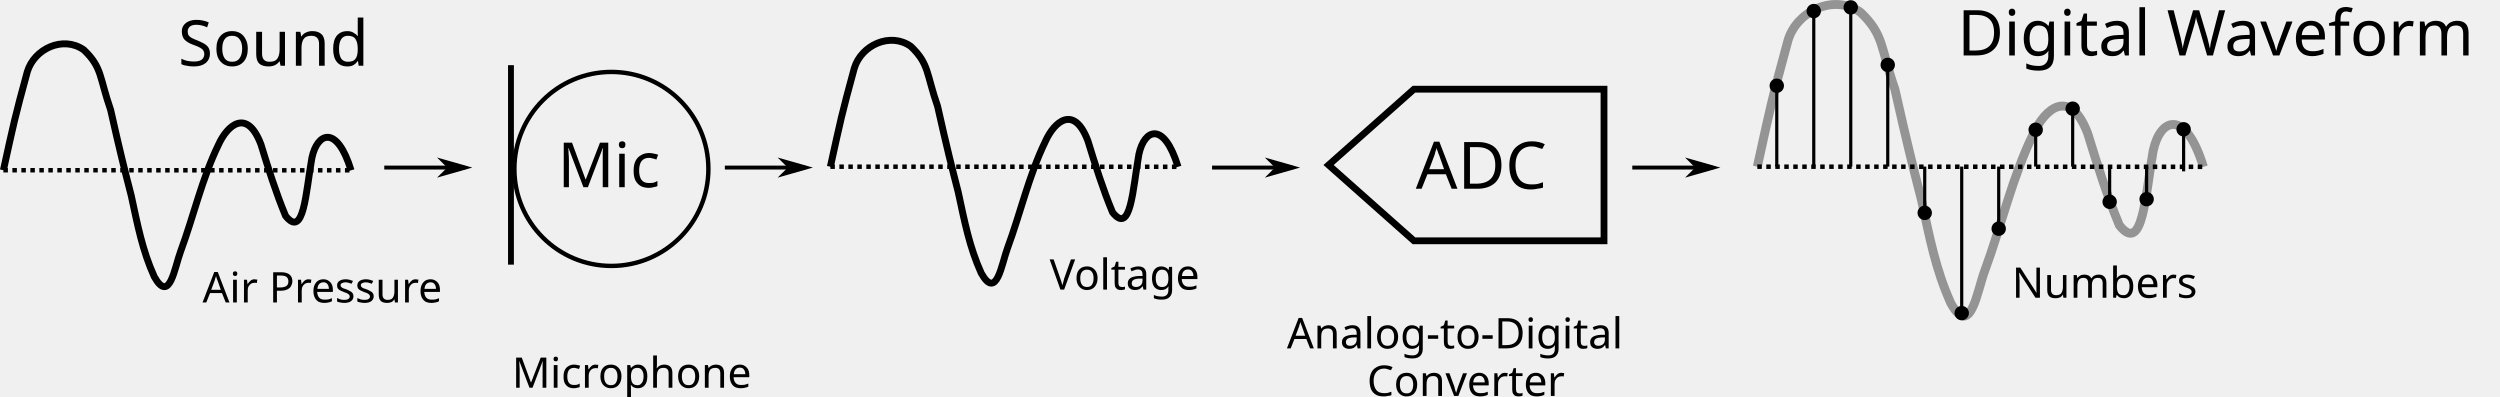
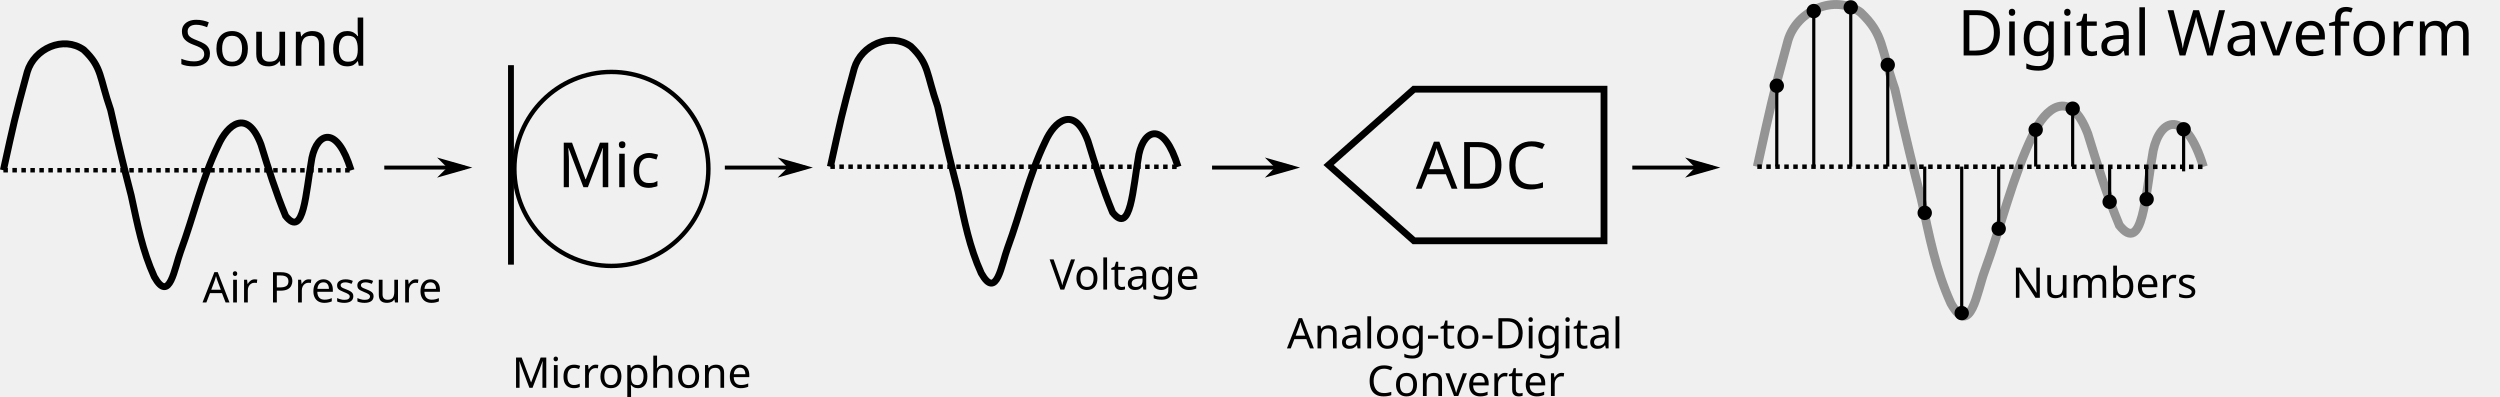
- <svg xmlns="http://www.w3.org/2000/svg" xmlns:xlink="http://www.w3.org/1999/xlink" width="166.884mm" height="26.473mm" viewBox="0 0 166.884 26.473" version="1.1" id="svg1204">
+ <svg xmlns="http://www.w3.org/2000/svg" xmlns:xlink="http://www.w3.org/1999/xlink" width="1807.106" height="286.665" viewBox="0 0 478.13 75.847" version="1.1" id="svg1204">
  <defs id="defs1198">
    <marker orient="auto" refY="0" refX="0" id="Arrow1Mend" style="overflow:visible">
      <path id="path1890" d="M 0,0 5,-5 -12.5,0 5,5 Z" style="fill:#000000;fill-opacity:1;fill-rule:evenodd;stroke:#000000;stroke-width:1pt;stroke-opacity:1" transform="matrix(-0.4,0,0,-0.4,-4,0)" />
    </marker>
    <marker style="overflow:visible" id="marker9899" refX="0" refY="0" orient="auto">
      <path transform="matrix(-0.8,0,0,-0.8,-10,0)" style="fill:none;fill-opacity:1;fill-rule:evenodd;stroke:none;stroke-width:1pt;stroke-opacity:1" d="M 0,0 5,-5 -12.5,0 5,5 Z" id="path9897" />
    </marker>
    <marker orient="auto" refY="0" refX="0" id="marker4065" style="overflow:visible">
      <path id="path4063" d="M 0,0 5,-5 -12.5,0 5,5 Z" style="fill:#000000;fill-opacity:1;fill-rule:evenodd;stroke:#000000;stroke-width:1pt;stroke-opacity:1" transform="matrix(-0.8,0,0,-0.8,-10,0)" />
    </marker>
    <marker style="overflow:visible" id="marker3388" refX="0" refY="0" orient="auto">
      <path transform="matrix(0.4,0,0,0.4,2.96,0.4)" style="fill:#000000;fill-opacity:1;fill-rule:evenodd;stroke:#000000;stroke-width:1pt;stroke-opacity:1" d="m -2.5,-1 c 0,2.76 -2.24,5 -5,5 -2.76,0 -5,-2.24 -5,-5 0,-2.76 2.24,-5 5,-5 2.76,0 5,2.24 5,5 z" id="path3386" />
    </marker>
    <marker style="overflow:visible" id="marker3384" refX="0" refY="0" orient="auto">
      <path transform="matrix(0.4,0,0,0.4,2.96,0.4)" style="fill:#000000;fill-opacity:1;fill-rule:evenodd;stroke:#000000;stroke-width:1pt;stroke-opacity:1" d="m -2.5,-1 c 0,2.76 -2.24,5 -5,5 -2.76,0 -5,-2.24 -5,-5 0,-2.76 2.24,-5 5,-5 2.76,0 5,2.24 5,5 z" id="path3382" />
    </marker>
    <marker style="overflow:visible" id="marker3380" refX="0" refY="0" orient="auto">
      <path transform="matrix(0.4,0,0,0.4,2.96,0.4)" style="fill:#000000;fill-opacity:1;fill-rule:evenodd;stroke:#000000;stroke-width:1pt;stroke-opacity:1" d="m -2.5,-1 c 0,2.76 -2.24,5 -5,5 -2.76,0 -5,-2.24 -5,-5 0,-2.76 2.24,-5 5,-5 2.76,0 5,2.24 5,5 z" id="path3378" />
    </marker>
    <marker style="overflow:visible" id="marker3376" refX="0" refY="0" orient="auto">
      <path transform="matrix(0.4,0,0,0.4,2.96,0.4)" style="fill:#000000;fill-opacity:1;fill-rule:evenodd;stroke:#000000;stroke-width:1pt;stroke-opacity:1" d="m -2.5,-1 c 0,2.76 -2.24,5 -5,5 -2.76,0 -5,-2.24 -5,-5 0,-2.76 2.24,-5 5,-5 2.76,0 5,2.24 5,5 z" id="path3374" />
    </marker>
    <marker style="overflow:visible" id="marker3372" refX="0" refY="0" orient="auto">
      <path transform="matrix(0.4,0,0,0.4,2.96,0.4)" style="fill:#000000;fill-opacity:1;fill-rule:evenodd;stroke:#000000;stroke-width:1pt;stroke-opacity:1" d="m -2.5,-1 c 0,2.76 -2.24,5 -5,5 -2.76,0 -5,-2.24 -5,-5 0,-2.76 2.24,-5 5,-5 2.76,0 5,2.24 5,5 z" id="path3370" />
    </marker>
    <marker style="overflow:visible" id="marker3368" refX="0" refY="0" orient="auto">
      <path transform="matrix(0.4,0,0,0.4,2.96,0.4)" style="fill:#000000;fill-opacity:1;fill-rule:evenodd;stroke:#000000;stroke-width:1pt;stroke-opacity:1" d="m -2.5,-1 c 0,2.76 -2.24,5 -5,5 -2.76,0 -5,-2.24 -5,-5 0,-2.76 2.24,-5 5,-5 2.76,0 5,2.24 5,5 z" id="path3366" />
    </marker>
    <marker style="overflow:visible" id="marker3364" refX="0" refY="0" orient="auto">
      <path transform="matrix(0.4,0,0,0.4,2.96,0.4)" style="fill:#000000;fill-opacity:1;fill-rule:evenodd;stroke:#000000;stroke-width:1pt;stroke-opacity:1" d="m -2.5,-1 c 0,2.76 -2.24,5 -5,5 -2.76,0 -5,-2.24 -5,-5 0,-2.76 2.24,-5 5,-5 2.76,0 5,2.24 5,5 z" id="path3362" />
    </marker>
    <marker style="overflow:visible" id="marker3360" refX="0" refY="0" orient="auto">
      <path transform="matrix(0.4,0,0,0.4,2.96,0.4)" style="fill:#000000;fill-opacity:1;fill-rule:evenodd;stroke:#000000;stroke-width:1pt;stroke-opacity:1" d="m -2.5,-1 c 0,2.76 -2.24,5 -5,5 -2.76,0 -5,-2.24 -5,-5 0,-2.76 2.24,-5 5,-5 2.76,0 5,2.24 5,5 z" id="path3358" />
    </marker>
    <marker style="overflow:visible" id="marker3356" refX="0" refY="0" orient="auto">
      <path transform="matrix(0.4,0,0,0.4,2.96,0.4)" style="fill:#000000;fill-opacity:1;fill-rule:evenodd;stroke:#000000;stroke-width:1pt;stroke-opacity:1" d="m -2.5,-1 c 0,2.76 -2.24,5 -5,5 -2.76,0 -5,-2.24 -5,-5 0,-2.76 2.24,-5 5,-5 2.76,0 5,2.24 5,5 z" id="path3354" />
    </marker>
    <marker style="overflow:visible" id="marker3352" refX="0" refY="0" orient="auto">
      <path transform="matrix(0.4,0,0,0.4,2.96,0.4)" style="fill:#000000;fill-opacity:1;fill-rule:evenodd;stroke:#000000;stroke-width:1pt;stroke-opacity:1" d="m -2.5,-1 c 0,2.76 -2.24,5 -5,5 -2.76,0 -5,-2.24 -5,-5 0,-2.76 2.24,-5 5,-5 2.76,0 5,2.24 5,5 z" id="path3350" />
    </marker>
    <marker orient="auto" refY="0" refX="0" id="marker3328" style="overflow:visible">
      <path id="path3326" d="m -2.5,-1 c 0,2.76 -2.24,5 -5,5 -2.76,0 -5,-2.24 -5,-5 0,-2.76 2.24,-5 5,-5 2.76,0 5,2.24 5,5 z" style="fill:#000000;fill-opacity:1;fill-rule:evenodd;stroke:#000000;stroke-width:1pt;stroke-opacity:1" transform="matrix(0.4,0,0,0.4,2.96,0.4)" />
    </marker>
    <marker style="overflow:visible" id="marker2208" refX="0" refY="0" orient="auto">
      <path transform="matrix(0.4,0,0,0.4,2.96,0.4)" style="fill:#000000;fill-opacity:1;fill-rule:evenodd;stroke:#000000;stroke-width:1pt;stroke-opacity:1" d="m -2.5,-1 c 0,2.76 -2.24,5 -5,5 -2.76,0 -5,-2.24 -5,-5 0,-2.76 2.24,-5 5,-5 2.76,0 5,2.24 5,5 z" id="path2206" />
    </marker>
    <marker style="overflow:visible" id="marker2202" refX="0" refY="0" orient="auto">
      <path transform="matrix(0.2,0,0,0.2,1.48,0.2)" style="fill:#000000;fill-opacity:1;fill-rule:evenodd;stroke:#000000;stroke-width:1pt;stroke-opacity:1" d="m -2.5,-1 c 0,2.76 -2.24,5 -5,5 -2.76,0 -5,-2.24 -5,-5 0,-2.76 2.24,-5 5,-5 2.76,0 5,2.24 5,5 z" id="path2200" />
    </marker>
    <marker style="overflow:visible" id="marker2196" refX="0" refY="0" orient="auto">
      <path transform="matrix(0.4,0,0,0.4,2.96,0.4)" style="fill:#000000;fill-opacity:1;fill-rule:evenodd;stroke:#000000;stroke-width:1pt;stroke-opacity:1" d="m -2.5,-1 c 0,2.76 -2.24,5 -5,5 -2.76,0 -5,-2.24 -5,-5 0,-2.76 2.24,-5 5,-5 2.76,0 5,2.24 5,5 z" id="path2194" />
    </marker>
    <marker style="overflow:visible" id="marker2190" refX="0" refY="0" orient="auto">
      <path transform="scale(0.2)" style="fill:#000000;fill-opacity:1;fill-rule:evenodd;stroke:#000000;stroke-width:1pt;stroke-opacity:1" d="M 0,-7.071 -7.071,0 0,7.071 7.071,0 Z" id="path2188" />
    </marker>
    <marker style="overflow:visible" id="marker2184" refX="0" refY="0" orient="auto">
      <path transform="matrix(0.4,0,0,0.4,2.6,0)" style="fill:#ffffff;fill-rule:evenodd;stroke:#000000;stroke-width:1pt;stroke-opacity:1" d="M 0,-7.071 -7.071,0 0,7.071 7.071,0 Z" id="path2182" />
    </marker>
    <marker style="overflow:visible" id="marker2178" refX="0" refY="0" orient="auto">
      <path transform="matrix(0.3,0,0,0.3,-0.69,0)" d="M 8.719,4.034 -2.207,0.016 8.719,-4.002 c -1.745,2.372 -1.735,5.617 -6e-7,8.035 z" style="fill:#000000;fill-opacity:1;fill-rule:evenodd;stroke:#000000;stroke-width:0.625;stroke-linejoin:round;stroke-opacity:1" id="path2176" />
    </marker>
    <marker style="overflow:visible" id="marker2172" refX="0" refY="0" orient="auto">
      <path transform="matrix(0.2,0,0,0.2,1.48,0.2)" style="fill:#000000;fill-opacity:1;fill-rule:evenodd;stroke:#000000;stroke-width:1pt;stroke-opacity:1" d="m -2.5,-1 c 0,2.76 -2.24,5 -5,5 -2.76,0 -5,-2.24 -5,-5 0,-2.76 2.24,-5 5,-5 2.76,0 5,2.24 5,5 z" id="path2170" />
    </marker>
    <marker orient="auto" refY="0" refX="0" id="marker2166" style="overflow:visible">
      <g style="fill:#000000;fill-opacity:1;stroke:#000000;stroke-opacity:1" id="g2164">
        <path id="path2158" d="M 0,0 H 2" style="fill:#000000;fill-opacity:1;stroke:#000000;stroke-width:1.15;stroke-linecap:square;stroke-opacity:1" />
        <path id="path2160" d="M 0,0 13,4 9,0 13,-4 Z" style="fill:#000000;fill-opacity:1;fill-rule:evenodd;stroke:#000000;stroke-opacity:1" />
        <path id="path2162" d="M 0,-4 V 40" style="fill:#000000;fill-opacity:1;stroke:#000000;stroke-width:1;stroke-linecap:square;stroke-opacity:1" />
      </g>
    </marker>
    <marker style="overflow:visible" id="marker2151" refX="0" refY="0" orient="auto">
      <path transform="matrix(0.4,0,0,0.4,2.96,0.4)" style="fill:#000000;fill-opacity:1;fill-rule:evenodd;stroke:#000000;stroke-width:1pt;stroke-opacity:1" d="m -2.5,-1 c 0,2.76 -2.24,5 -5,5 -2.76,0 -5,-2.24 -5,-5 0,-2.76 2.24,-5 5,-5 2.76,0 5,2.24 5,5 z" id="path2149" />
    </marker>
    <marker orient="auto" refY="0" refX="0" id="DotL" style="overflow:visible">
      <path id="path1942" d="m -2.5,-1 c 0,2.76 -2.24,5 -5,5 -2.76,0 -5,-2.24 -5,-5 0,-2.76 2.24,-5 5,-5 2.76,0 5,2.24 5,5 z" style="fill:#000000;fill-opacity:1;fill-rule:evenodd;stroke:#000000;stroke-width:1pt;stroke-opacity:1" transform="matrix(0.8,0,0,0.8,5.92,0.8)" />
    </marker>
    <marker orient="auto" refY="0" refX="0" id="Arrow1Lend" style="overflow:visible">
      <path id="path5975" d="M 0,0 5,-5 -12.5,0 5,5 Z" style="fill:#000000;fill-opacity:1;fill-rule:evenodd;stroke:#000000;stroke-width:1pt;stroke-opacity:1" transform="matrix(-0.8,0,0,-0.8,-10,0)" />
    </marker>
    <marker orient="auto" refY="0" refX="0" id="marker6256-3" style="overflow:visible">
      <path id="path6254-1" d="M 0,0 5,-5 -12.5,0 5,5 Z" style="fill:#000000;fill-opacity:1;fill-rule:evenodd;stroke:#000000;stroke-width:1pt;stroke-opacity:1" transform="matrix(-0.8,0,0,-0.8,-10,0)" />
    </marker>
    <marker orient="auto" refY="0" refX="0" id="Arrow1Mend-9" style="overflow:visible">
      <path id="path1890-6" d="M 0,0 5,-5 -12.5,0 5,5 Z" style="fill:#000000;fill-opacity:1;fill-rule:evenodd;stroke:#000000;stroke-width:1pt;stroke-opacity:1" transform="matrix(-0.4,0,0,-0.4,-4,0)" />
    </marker>
    <marker orient="auto" refY="0" refX="0" id="Arrow1Mend-9-3" style="overflow:visible">
      <path id="path1890-6-3" d="M 0,0 5,-5 -12.5,0 5,5 Z" style="fill:#000000;fill-opacity:1;fill-rule:evenodd;stroke:#000000;stroke-width:1pt;stroke-opacity:1" transform="matrix(-0.4,0,0,-0.4,-4,0)" />
    </marker>
    <marker orient="auto" refY="0" refX="0" id="Arrow1Mend-9-3-8" style="overflow:visible">
      <path id="path1890-6-3-6" d="M 0,0 5,-5 -12.5,0 5,5 Z" style="fill:#000000;fill-opacity:1;fill-rule:evenodd;stroke:#000000;stroke-width:1pt;stroke-opacity:1" transform="matrix(-0.4,0,0,-0.4,-4,0)" />
    </marker>
  </defs>
-   <g id="layer1" transform="translate(-18.25671,-19.67391)">
-     <text xml:space="preserve" style="font-style:normal;font-weight:normal;font-size:4.233px;line-height:6.615px;font-family:sans-serif;letter-spacing:0px;word-spacing:0px;fill:#000000;fill-opacity:1;stroke:none;stroke-width:0.265px;stroke-linecap:butt;stroke-linejoin:miter;stroke-opacity:1" x="30.144" y="24.061" id="text5835">
-       <tspan id="tspan5833" x="30.144" y="24.061" style="font-size:4.233px;stroke-width:0.265px">Sound</tspan>
+   <g id="layer1" transform="translate(-35.71549,276.5473)">
+     <text xml:space="preserve" style="font-style:normal;font-weight:normal;font-size:12.129px;line-height:18.951px;font-family:sans-serif;letter-spacing:0px;word-spacing:0px;fill:#000000;fill-opacity:1;stroke:none;stroke-width:0.758px;stroke-linecap:butt;stroke-linejoin:miter;stroke-opacity:1" x="69.773" y="-263.978" id="text5835">
+       <tspan id="tspan5833" x="69.773" y="-263.978" style="font-size:12.129px;stroke-width:0.758px">Sound</tspan>
    </text>
-     <text xml:space="preserve" style="font-style:normal;font-weight:normal;font-size:2.822px;line-height:6.615px;font-family:sans-serif;letter-spacing:0px;word-spacing:0px;fill:#000000;fill-opacity:1;stroke:none;stroke-width:0.265px;stroke-linecap:butt;stroke-linejoin:miter;stroke-opacity:1" x="52.431" y="45.56" id="text5839">
-       <tspan id="tspan5837" x="52.431" y="45.56" style="font-size:2.822px;stroke-width:0.265px">Microphone</tspan>
+     <text xml:space="preserve" style="font-style:normal;font-weight:normal;font-size:8.086px;line-height:18.951px;font-family:sans-serif;letter-spacing:0px;word-spacing:0px;fill:#000000;fill-opacity:1;stroke:none;stroke-width:0.758px;stroke-linecap:butt;stroke-linejoin:miter;stroke-opacity:1" x="133.628" y="-202.382" id="text5839">
+       <tspan id="tspan5837" x="133.628" y="-202.382" style="font-size:8.086px;stroke-width:0.758px">Microphone</tspan>
    </text>
-     <text xml:space="preserve" style="font-style:normal;font-weight:normal;font-size:2.822px;line-height:3.175px;font-family:sans-serif;text-align:center;letter-spacing:0px;word-spacing:0px;text-anchor:middle;fill:#000000;fill-opacity:1;stroke:none;stroke-width:0.265px;stroke-linecap:butt;stroke-linejoin:miter;stroke-opacity:1" x="117.945" y="42.932" id="text5843">
-       <tspan id="tspan5841" x="117.945" y="42.932" style="font-size:2.822px;line-height:3.175px;stroke-width:0.265px">Analog-to-Digital</tspan>
-       <tspan x="117.945" y="46.107" id="tspan5845" style="font-size:2.822px;line-height:3.175px;stroke-width:0.265px">Converter</tspan>
+     <text xml:space="preserve" style="font-style:normal;font-weight:normal;font-size:8.086px;line-height:9.097px;font-family:sans-serif;text-align:center;letter-spacing:0px;word-spacing:0px;text-anchor:middle;fill:#000000;fill-opacity:1;stroke:none;stroke-width:0.758px;stroke-linecap:butt;stroke-linejoin:miter;stroke-opacity:1" x="321.328" y="-209.911" id="text5843">
+       <tspan id="tspan5841" x="321.328" y="-209.911" style="font-size:8.086px;line-height:9.097px;stroke-width:0.758px">Analog-to-Digital</tspan>
+       <tspan x="321.328" y="-200.815" id="tspan5845" style="font-size:8.086px;line-height:9.097px;stroke-width:0.758px">Converter</tspan>
    </text>
-     <text xml:space="preserve" style="font-style:normal;font-weight:normal;font-size:4.233px;line-height:6.615px;font-family:sans-serif;letter-spacing:0px;word-spacing:0px;fill:#000000;fill-opacity:1;stroke:none;stroke-width:0.265px;stroke-linecap:butt;stroke-linejoin:miter;stroke-opacity:1" x="148.928" y="23.377" id="text5849">
-       <tspan id="tspan5847" x="148.928" y="23.377" style="font-size:4.233px;stroke-width:0.265px">Digital Waveform</tspan>
+     <text xml:space="preserve" style="font-style:normal;font-weight:normal;font-size:12.129px;line-height:18.951px;font-family:sans-serif;letter-spacing:0px;word-spacing:0px;fill:#000000;fill-opacity:1;stroke:none;stroke-width:0.758px;stroke-linecap:butt;stroke-linejoin:miter;stroke-opacity:1" x="410.094" y="-265.937" id="text5849">
+       <tspan id="tspan5847" x="410.094" y="-265.937" style="font-size:12.129px;stroke-width:0.758px">Digital Waveform</tspan>
    </text>
-     <g id="g5954" transform="matrix(1.546807,0,0,1.546807,12.58163,-54.18992)">
+     <g id="g5954" transform="matrix(4.431666,0,0,4.431666,19.45615,-488.1703)">
      <path id="path5827" d="m 64.689,51.602 h 8.202 v 6.542 H 64.689 L 61.004,54.873 Z" style="fill:none;fill-rule:evenodd;stroke:#000000;stroke-width:0.294px;stroke-linecap:butt;stroke-linejoin:miter;stroke-opacity:1" />
      <text id="text5921" y="55.9" x="64.768" style="font-style:normal;font-weight:normal;font-size:2.822px;line-height:1.868px;font-family:sans-serif;letter-spacing:0px;word-spacing:0px;fill:#000000;fill-opacity:1;stroke:none;stroke-width:0.075px;stroke-linecap:butt;stroke-linejoin:miter;stroke-opacity:1" xml:space="preserve">
        <tspan style="font-size:2.822px;stroke-width:0.075px" y="55.9" x="64.768" id="tspan5919">ADC</tspan>
      </text>
    </g>
-     <g id="g5949" transform="matrix(1.473934,0,0,1.473934,-16.79441,-48.71418)">
+     <g id="g5949" transform="matrix(4.222884,0,0,4.222884,-64.70742,-472.482)">
      <circle r="4.393" cy="54.049" cx="51.47" id="path5829" style="opacity:1;fill:none;fill-opacity:1;stroke:#000000;stroke-width:0.2;stroke-linecap:butt;stroke-linejoin:miter;stroke-miterlimit:4;stroke-dasharray:none;stroke-dashoffset:0;stroke-opacity:1" />
      <path id="path5831" d="m 46.922,49.35 v 9.034" style="fill:none;fill-rule:evenodd;stroke:#000000;stroke-width:0.265px;stroke-linecap:butt;stroke-linejoin:miter;stroke-opacity:1" />
      <text id="text5921-3" y="54.877" x="49.033" style="font-style:normal;font-weight:normal;font-size:2.822px;line-height:1.868px;font-family:sans-serif;letter-spacing:0px;word-spacing:0px;fill:#000000;fill-opacity:1;stroke:none;stroke-width:0.075px;stroke-linecap:butt;stroke-linejoin:miter;stroke-opacity:1" xml:space="preserve">
        <tspan style="font-size:2.822px;stroke-width:0.075px" y="54.877" x="49.033" id="tspan5919-3">Mic</tspan>
      </text>
    </g>
-     <text xml:space="preserve" style="font-style:normal;font-weight:normal;font-size:2.822px;line-height:6.615px;font-family:sans-serif;letter-spacing:0px;word-spacing:0px;fill:#000000;fill-opacity:1;stroke:none;stroke-width:0.265px;stroke-linecap:butt;stroke-linejoin:miter;stroke-opacity:1" x="88.323" y="39.006" id="text5958">
-       <tspan id="tspan5956" x="88.323" y="39.006" style="font-size:2.822px;stroke-width:0.265px">Voltage</tspan>
+     <text xml:space="preserve" style="font-style:normal;font-weight:normal;font-size:8.086px;line-height:18.951px;font-family:sans-serif;letter-spacing:0px;word-spacing:0px;fill:#000000;fill-opacity:1;stroke:none;stroke-width:0.758px;stroke-linecap:butt;stroke-linejoin:miter;stroke-opacity:1" x="236.458" y="-221.16" id="text5958">
+       <tspan id="tspan5956" x="236.458" y="-221.16" style="font-size:8.086px;stroke-width:0.758px">Voltage</tspan>
    </text>
-     <text xml:space="preserve" style="font-style:normal;font-weight:normal;font-size:2.822px;line-height:6.615px;font-family:sans-serif;letter-spacing:0px;word-spacing:0px;fill:#000000;fill-opacity:1;stroke:none;stroke-width:0.265px;stroke-linecap:butt;stroke-linejoin:miter;stroke-opacity:1" x="152.553" y="39.553" id="text5962">
-       <tspan id="tspan5960" x="152.553" y="39.553" style="font-size:2.822px;stroke-width:0.265px">Numbers</tspan>
+     <text xml:space="preserve" style="font-style:normal;font-weight:normal;font-size:8.086px;line-height:18.951px;font-family:sans-serif;letter-spacing:0px;word-spacing:0px;fill:#000000;fill-opacity:1;stroke:none;stroke-width:0.758px;stroke-linecap:butt;stroke-linejoin:miter;stroke-opacity:1" x="420.479" y="-219.592" id="text5962">
+       <tspan id="tspan5960" x="420.479" y="-219.592" style="font-size:8.086px;stroke-width:0.758px">Numbers</tspan>
    </text>
-     <text id="text5966" y="39.864" x="31.776" style="font-style:normal;font-weight:normal;font-size:2.822px;line-height:6.615px;font-family:sans-serif;letter-spacing:0px;word-spacing:0px;fill:#000000;fill-opacity:1;stroke:none;stroke-width:0.265px;stroke-linecap:butt;stroke-linejoin:miter;stroke-opacity:1" xml:space="preserve">
-       <tspan style="font-size:2.822px;stroke-width:0.265px" y="39.864" x="31.776" id="tspan5964">Air Pressure</tspan>
+     <text id="text5966" y="-218.703" x="74.448" style="font-style:normal;font-weight:normal;font-size:8.086px;line-height:18.951px;font-family:sans-serif;letter-spacing:0px;word-spacing:0px;fill:#000000;fill-opacity:1;stroke:none;stroke-width:0.758px;stroke-linecap:butt;stroke-linejoin:miter;stroke-opacity:1" xml:space="preserve">
+       <tspan style="font-size:8.086px;stroke-width:0.758px" y="-218.703" x="74.448" id="tspan5964">Air Pressure</tspan>
    </text>
-     <path style="fill:none;fill-rule:evenodd;stroke:none;stroke-width:0.265;stroke-linecap:butt;stroke-linejoin:miter;stroke-miterlimit:4;stroke-dasharray:none;stroke-opacity:1;marker-end:url(#marker9899)" d="m 43.942,31.043 6.515,0.155" id="path5968" />
-     <path style="fill:none;fill-rule:evenodd;stroke:#000000;stroke-width:0.3;stroke-linecap:butt;stroke-linejoin:miter;stroke-miterlimit:4;stroke-dasharray:0.3, 0.3;stroke-dashoffset:0;stroke-opacity:1" d="m 135.563,30.8 29.779,0.009" id="path1792-5-1" />
-     <path style="fill:none;fill-rule:evenodd;stroke:#000000;stroke-width:0.594px;stroke-linecap:butt;stroke-linejoin:miter;stroke-opacity:0.383" d="m 135.563,30.8 c 0.901,-4.079 0.94,-4.365 2.048,-8.427 0.594,-1.983 3.082,-3.133 4.845,-1.874 1.577,1.504 1.314,2.313 2.293,5.138 0.803,3.576 1.199,5.146 1.761,7.326 0.554,2.561 0.961,4.717 1.977,6.962 1.324,2.355 1.734,-0.783 2.257,-2.176 1.115,-3.018 1.824,-6.212 3.23,-9.106 0.772,-1.72 2.462,-3.192 3.65,-0.044 0.632,2.061 1.279,4.123 2.109,6.115 1.572,1.973 1.719,-1.957 2.256,-4.976 0.466,-2.179 2.148,-2.854 3.353,1.072" id="path1798-7-8" />
-     <path style="fill:none;fill-rule:evenodd;stroke:#000000;stroke-width:0.212;stroke-linecap:butt;stroke-linejoin:miter;stroke-miterlimit:4;stroke-dasharray:none;stroke-opacity:1;marker-end:url(#marker2208)" d="m 136.863,30.789 v -5.4" id="path1879" />
-     <path id="path2147" d="M 141.801,30.793 V 20.159" style="fill:none;fill-rule:evenodd;stroke:#000000;stroke-width:0.212;stroke-linecap:butt;stroke-linejoin:miter;stroke-miterlimit:4;stroke-dasharray:none;stroke-opacity:1;marker-end:url(#marker3352)" />
-     <path style="fill:none;fill-rule:evenodd;stroke:#000000;stroke-width:0.212;stroke-linecap:butt;stroke-linejoin:miter;stroke-miterlimit:4;stroke-dasharray:none;stroke-opacity:1;marker-end:url(#marker3360)" d="M 139.332,30.793 V 20.405" id="use2210" />
-     <path style="fill:none;fill-rule:evenodd;stroke:#000000;stroke-width:0.212;stroke-linecap:butt;stroke-linejoin:miter;stroke-miterlimit:4;stroke-dasharray:none;stroke-opacity:1;marker-end:url(#marker3364)" d="M 144.27,30.793 V 23.997" id="use2212" />
-     <path style="fill:none;fill-rule:evenodd;stroke:#000000;stroke-width:0.212;stroke-linecap:butt;stroke-linejoin:miter;stroke-miterlimit:4;stroke-dasharray:none;stroke-opacity:1;marker-end:url(#marker3368)" d="m 146.739,30.793 v 3.099" id="use2214" />
-     <path style="fill:none;fill-rule:evenodd;stroke:#000000;stroke-width:0.212;stroke-linecap:butt;stroke-linejoin:miter;stroke-miterlimit:4;stroke-dasharray:none;stroke-opacity:1;marker-end:url(#marker3376)" d="M 151.677,30.793 V 34.949" id="use2216" />
-     <path style="fill:none;fill-rule:evenodd;stroke:#000000;stroke-width:0.212;stroke-linecap:butt;stroke-linejoin:miter;stroke-miterlimit:4;stroke-dasharray:none;stroke-opacity:1;marker-end:url(#marker3384)" d="M 156.615,30.793 V 26.92" id="use2218" />
-     <path style="fill:none;fill-rule:evenodd;stroke:#000000;stroke-width:0.212;stroke-linecap:butt;stroke-linejoin:miter;stroke-miterlimit:4;stroke-dasharray:none;stroke-opacity:1;marker-end:url(#marker3372)" d="m 149.208,30.793 v 9.79" id="use2220" />
-     <path style="fill:none;fill-rule:evenodd;stroke:#000000;stroke-width:0.212;stroke-linecap:butt;stroke-linejoin:miter;stroke-miterlimit:4;stroke-dasharray:none;stroke-opacity:1;marker-end:url(#marker3380)" d="M 154.146,30.793 V 28.328" id="use2222" />
-     <path style="fill:none;fill-rule:evenodd;stroke:#000000;stroke-width:0.212;stroke-linecap:butt;stroke-linejoin:miter;stroke-miterlimit:4;stroke-dasharray:none;stroke-opacity:1;marker-end:url(#marker3388)" d="m 159.083,30.793 v 2.36" id="use2224" />
-     <path style="fill:none;fill-rule:evenodd;stroke:#000000;stroke-width:0.212;stroke-linecap:butt;stroke-linejoin:miter;stroke-miterlimit:4;stroke-dasharray:none;stroke-opacity:1;marker-end:url(#marker3328)" d="m 161.552,30.793 v 2.184" id="use2226" />
-     <path style="fill:none;fill-rule:evenodd;stroke:#000000;stroke-width:0.212;stroke-linecap:butt;stroke-linejoin:miter;stroke-miterlimit:4;stroke-dasharray:none;stroke-opacity:1;marker-end:url(#marker3356)" d="M 164.021,31.112 V 28.296" id="use2228" />
-     <path style="fill:none;fill-rule:evenodd;stroke:#000000;stroke-width:0.3;stroke-linecap:butt;stroke-linejoin:miter;stroke-miterlimit:4;stroke-dasharray:0.3, 0.3;stroke-dashoffset:0;stroke-opacity:1" d="m 73.687,30.801 23.209,0.007" id="path1792-5-1-9" />
-     <path style="fill:none;fill-rule:evenodd;stroke:#000000;stroke-width:0.463px;stroke-linecap:butt;stroke-linejoin:miter;stroke-opacity:1" d="m 73.687,30.801 c 0.702,-3.179 0.732,-3.402 1.596,-6.568 0.463,-1.545 2.402,-2.441 3.776,-1.461 1.229,1.172 1.024,1.803 1.787,4.004 0.626,2.787 0.934,4.01 1.373,5.71 0.432,1.996 0.749,3.676 1.541,5.426 1.032,1.835 1.351,-0.61 1.759,-1.696 0.869,-2.352 1.422,-4.842 2.517,-7.097 0.602,-1.341 1.919,-2.488 2.845,-0.034 0.493,1.607 0.997,3.213 1.643,4.766 1.225,1.538 1.34,-1.525 1.758,-3.878 0.363,-1.698 1.674,-2.225 2.613,0.835" id="path1798-7-8-7" />
-     <path style="fill:none;fill-rule:evenodd;stroke:#000000;stroke-width:0.3;stroke-linecap:butt;stroke-linejoin:miter;stroke-miterlimit:4;stroke-dasharray:0.3, 0.3;stroke-dashoffset:0;stroke-opacity:1" d="m 18.483,31.036 23.209,0.007" id="path1792-5-1-8" />
-     <path style="fill:none;fill-rule:evenodd;stroke:#000000;stroke-width:0.463px;stroke-linecap:butt;stroke-linejoin:miter;stroke-opacity:1" d="m 18.483,31.036 c 0.702,-3.179 0.732,-3.402 1.596,-6.568 0.463,-1.545 2.402,-2.441 3.776,-1.461 1.229,1.172 1.024,1.803 1.787,4.004 0.626,2.787 0.934,4.01 1.373,5.71 0.432,1.996 0.749,3.676 1.541,5.426 1.032,1.835 1.351,-0.61 1.759,-1.696 0.869,-2.352 1.422,-4.842 2.517,-7.097 0.602,-1.341 1.919,-2.488 2.845,-0.034 0.493,1.607 0.997,3.213 1.643,4.766 1.225,1.538 1.34,-1.525 1.758,-3.878 0.363,-1.698 1.674,-2.225 2.613,0.835" id="path1798-7-8-8" />
-     <use x="0" y="0" xlink:href="#path5968" id="use3411" transform="translate(22.70039,-0.3978481)" width="100%" height="100%" />
-     <use x="0" y="0" xlink:href="#path5968" id="use5035" transform="translate(54.69465,-0.6847841)" width="100%" height="100%" />
-     <use x="0" y="0" xlink:href="#path5968" id="use5093" transform="translate(74.75343,2.741257)" width="100%" height="100%" />
-     <path style="fill:none;fill-rule:evenodd;stroke:#000000;stroke-width:0.265;stroke-linecap:butt;stroke-linejoin:miter;stroke-miterlimit:4;stroke-dasharray:none;stroke-opacity:1;marker-end:url(#Arrow1Mend)" d="m 43.908,30.86 c 0.776,0 5.356,0 5.356,0" id="path9945" />
-     <path style="fill:none;fill-rule:evenodd;stroke:#000000;stroke-width:0.265;stroke-linecap:butt;stroke-linejoin:miter;stroke-miterlimit:4;stroke-dasharray:none;stroke-opacity:1;marker-end:url(#Arrow1Mend-9)" d="m 66.643,30.86 c 0.776,0 5.356,0 5.356,0" id="path9945-4" />
-     <path style="fill:none;fill-rule:evenodd;stroke:#000000;stroke-width:0.265;stroke-linecap:butt;stroke-linejoin:miter;stroke-miterlimit:4;stroke-dasharray:none;stroke-opacity:1;marker-end:url(#Arrow1Mend-9-3)" d="m 99.166,30.86 c 0.776,0 5.356,0 5.356,0" id="path9945-4-3" />
-     <path style="fill:none;fill-rule:evenodd;stroke:#000000;stroke-width:0.265;stroke-linecap:butt;stroke-linejoin:miter;stroke-miterlimit:4;stroke-dasharray:none;stroke-opacity:1;marker-end:url(#Arrow1Mend-9-3-8)" d="m 127.218,30.86 c 0.776,0 5.356,0 5.356,0" id="path9945-4-3-0" />
+     <path style="fill:none;fill-rule:evenodd;stroke:none;stroke-width:0.759;stroke-linecap:butt;stroke-linejoin:miter;stroke-miterlimit:4;stroke-dasharray:none;stroke-opacity:1;marker-end:url(#marker9899)" d="m 109.306,-243.974 18.666,0.445" id="path5968" />
+     <path style="fill:none;fill-rule:evenodd;stroke:#000000;stroke-width:0.86;stroke-linecap:butt;stroke-linejoin:miter;stroke-miterlimit:4;stroke-dasharray:0.86, 0.86;stroke-dashoffset:0;stroke-opacity:1" d="m 371.802,-244.67 85.318,0.026" id="path1792-5-1" />
+     <path style="fill:none;fill-rule:evenodd;stroke:#000000;stroke-width:1.7px;stroke-linecap:butt;stroke-linejoin:miter;stroke-opacity:0.383" d="m 371.802,-244.67 c 2.581,-11.687 2.692,-12.505 5.869,-24.145 1.702,-5.681 8.83,-8.975 13.882,-5.37 4.519,4.308 3.765,6.628 6.569,14.72 2.3,10.245 3.434,14.742 5.046,20.99 1.588,7.339 2.754,13.515 5.664,19.946 3.793,6.747 4.967,-2.244 6.466,-6.233 3.194,-8.646 5.226,-17.799 9.254,-26.09 2.213,-4.928 7.055,-9.144 10.457,-0.125 1.812,5.906 3.665,11.812 6.041,17.521 4.503,5.653 4.925,-5.607 6.463,-14.257 1.335,-6.243 6.154,-8.178 9.607,3.07" id="path1798-7-8" />
+     <path style="fill:none;fill-rule:evenodd;stroke:#000000;stroke-width:0.607;stroke-linecap:butt;stroke-linejoin:miter;stroke-miterlimit:4;stroke-dasharray:none;stroke-opacity:1;marker-end:url(#marker2208)" d="m 375.528,-244.702 v -15.47" id="path1879" />
+     <path id="path2147" d="m 389.675,-244.691 v -30.468" style="fill:none;fill-rule:evenodd;stroke:#000000;stroke-width:0.607;stroke-linecap:butt;stroke-linejoin:miter;stroke-miterlimit:4;stroke-dasharray:none;stroke-opacity:1;marker-end:url(#marker3352)" />
+     <path style="fill:none;fill-rule:evenodd;stroke:#000000;stroke-width:0.607;stroke-linecap:butt;stroke-linejoin:miter;stroke-miterlimit:4;stroke-dasharray:none;stroke-opacity:1;marker-end:url(#marker3360)" d="m 382.602,-244.691 v -29.762" id="use2210" />
+     <path style="fill:none;fill-rule:evenodd;stroke:#000000;stroke-width:0.607;stroke-linecap:butt;stroke-linejoin:miter;stroke-miterlimit:4;stroke-dasharray:none;stroke-opacity:1;marker-end:url(#marker3364)" d="m 396.749,-244.691 v -19.471" id="use2212" />
+     <path style="fill:none;fill-rule:evenodd;stroke:#000000;stroke-width:0.607;stroke-linecap:butt;stroke-linejoin:miter;stroke-miterlimit:4;stroke-dasharray:none;stroke-opacity:1;marker-end:url(#marker3368)" d="m 403.822,-244.691 v 8.879" id="use2214" />
+     <path style="fill:none;fill-rule:evenodd;stroke:#000000;stroke-width:0.607;stroke-linecap:butt;stroke-linejoin:miter;stroke-miterlimit:4;stroke-dasharray:none;stroke-opacity:1;marker-end:url(#marker3376)" d="m 417.969,-244.691 v 11.906" id="use2216" />
+     <path style="fill:none;fill-rule:evenodd;stroke:#000000;stroke-width:0.607;stroke-linecap:butt;stroke-linejoin:miter;stroke-miterlimit:4;stroke-dasharray:none;stroke-opacity:1;marker-end:url(#marker3384)" d="m 432.116,-244.691 v -11.097" id="use2218" />
+     <path style="fill:none;fill-rule:evenodd;stroke:#000000;stroke-width:0.607;stroke-linecap:butt;stroke-linejoin:miter;stroke-miterlimit:4;stroke-dasharray:none;stroke-opacity:1;marker-end:url(#marker3372)" d="m 410.896,-244.691 v 28.049" id="use2220" />
+     <path style="fill:none;fill-rule:evenodd;stroke:#000000;stroke-width:0.607;stroke-linecap:butt;stroke-linejoin:miter;stroke-miterlimit:4;stroke-dasharray:none;stroke-opacity:1;marker-end:url(#marker3380)" d="m 425.043,-244.691 v -7.061" id="use2222" />
+     <path style="fill:none;fill-rule:evenodd;stroke:#000000;stroke-width:0.607;stroke-linecap:butt;stroke-linejoin:miter;stroke-miterlimit:4;stroke-dasharray:none;stroke-opacity:1;marker-end:url(#marker3388)" d="m 439.19,-244.691 v 6.761" id="use2224" />
+     <path style="fill:none;fill-rule:evenodd;stroke:#000000;stroke-width:0.607;stroke-linecap:butt;stroke-linejoin:miter;stroke-miterlimit:4;stroke-dasharray:none;stroke-opacity:1;marker-end:url(#marker3328)" d="m 446.263,-244.691 v 6.256" id="use2226" />
+     <path style="fill:none;fill-rule:evenodd;stroke:#000000;stroke-width:0.607;stroke-linecap:butt;stroke-linejoin:miter;stroke-miterlimit:4;stroke-dasharray:none;stroke-opacity:1;marker-end:url(#marker3356)" d="m 453.337,-243.776 v -8.07" id="use2228" />
+     <path style="fill:none;fill-rule:evenodd;stroke:#000000;stroke-width:0.86;stroke-linecap:butt;stroke-linejoin:miter;stroke-miterlimit:4;stroke-dasharray:0.86, 0.86;stroke-dashoffset:0;stroke-opacity:1" d="m 194.526,-244.669 66.494,0.02" id="path1792-5-1-9" />
+     <path style="fill:none;fill-rule:evenodd;stroke:#000000;stroke-width:1.325px;stroke-linecap:butt;stroke-linejoin:miter;stroke-opacity:1" d="m 194.526,-244.669 c 2.011,-9.109 2.098,-9.746 4.574,-18.818 1.327,-4.428 6.882,-6.995 10.819,-4.185 3.522,3.358 2.934,5.166 5.119,11.472 1.792,7.985 2.677,11.49 3.933,16.359 1.237,5.72 2.146,10.533 4.415,15.545 2.956,5.259 3.871,-1.749 5.04,-4.858 2.49,-6.739 4.073,-13.872 7.212,-20.334 1.725,-3.841 5.498,-7.127 8.15,-0.097 1.412,4.603 2.857,9.206 4.709,13.655 3.51,4.406 3.838,-4.37 5.037,-11.112 1.04,-4.866 4.796,-6.374 7.487,2.393" id="path1798-7-8-7" />
+     <path style="fill:none;fill-rule:evenodd;stroke:#000000;stroke-width:0.86;stroke-linecap:butt;stroke-linejoin:miter;stroke-miterlimit:4;stroke-dasharray:0.86, 0.86;stroke-dashoffset:0;stroke-opacity:1" d="m 36.363,-243.994 66.494,0.02" id="path1792-5-1-8" />
+     <path style="fill:none;fill-rule:evenodd;stroke:#000000;stroke-width:1.325px;stroke-linecap:butt;stroke-linejoin:miter;stroke-opacity:1" d="m 36.363,-243.994 c 2.011,-9.109 2.098,-9.746 4.574,-18.818 1.327,-4.428 6.882,-6.995 10.819,-4.185 3.522,3.358 2.934,5.166 5.119,11.472 1.792,7.985 2.677,11.49 3.933,16.359 1.237,5.72 2.146,10.533 4.415,15.545 2.956,5.259 3.871,-1.749 5.04,-4.858 2.49,-6.739 4.073,-13.872 7.212,-20.334 1.725,-3.841 5.498,-7.127 8.15,-0.097 1.412,4.603 2.857,9.206 4.709,13.655 3.51,4.406 3.838,-4.37 5.037,-11.112 1.04,-4.866 4.796,-6.374 7.487,2.393" id="path1798-7-8-8" />
+     <use x="0" y="0" xlink:href="#path5968" id="use3411" transform="translate(65.03756,-1.139849)" width="100%" height="100%" />
+     <use x="0" y="0" xlink:href="#path5968" id="use5035" transform="translate(156.7025,-1.961934)" width="100%" height="100%" />
+     <use x="0" y="0" xlink:href="#path5968" id="use5093" transform="translate(214.1717,7.853816)" width="100%" height="100%" />
+     <path style="fill:none;fill-rule:evenodd;stroke:#000000;stroke-width:0.759;stroke-linecap:butt;stroke-linejoin:miter;stroke-miterlimit:4;stroke-dasharray:none;stroke-opacity:1;marker-end:url(#Arrow1Mend)" d="m 109.209,-244.5 c 2.224,0 15.346,0 15.346,0" id="path9945" />
+     <path style="fill:none;fill-rule:evenodd;stroke:#000000;stroke-width:0.759;stroke-linecap:butt;stroke-linejoin:miter;stroke-miterlimit:4;stroke-dasharray:none;stroke-opacity:1;marker-end:url(#Arrow1Mend-9)" d="m 174.344,-244.5 c 2.224,0 15.346,0 15.346,0" id="path9945-4" />
+     <path style="fill:none;fill-rule:evenodd;stroke:#000000;stroke-width:0.759;stroke-linecap:butt;stroke-linejoin:miter;stroke-miterlimit:4;stroke-dasharray:none;stroke-opacity:1;marker-end:url(#Arrow1Mend-9-3)" d="m 267.525,-244.5 c 2.224,0 15.346,0 15.346,0" id="path9945-4-3" />
+     <path style="fill:none;fill-rule:evenodd;stroke:#000000;stroke-width:0.759;stroke-linecap:butt;stroke-linejoin:miter;stroke-miterlimit:4;stroke-dasharray:none;stroke-opacity:1;marker-end:url(#Arrow1Mend-9-3-8)" d="m 347.895,-244.5 c 2.224,0 15.346,0 15.346,0" id="path9945-4-3-0" />
  </g>
</svg>
